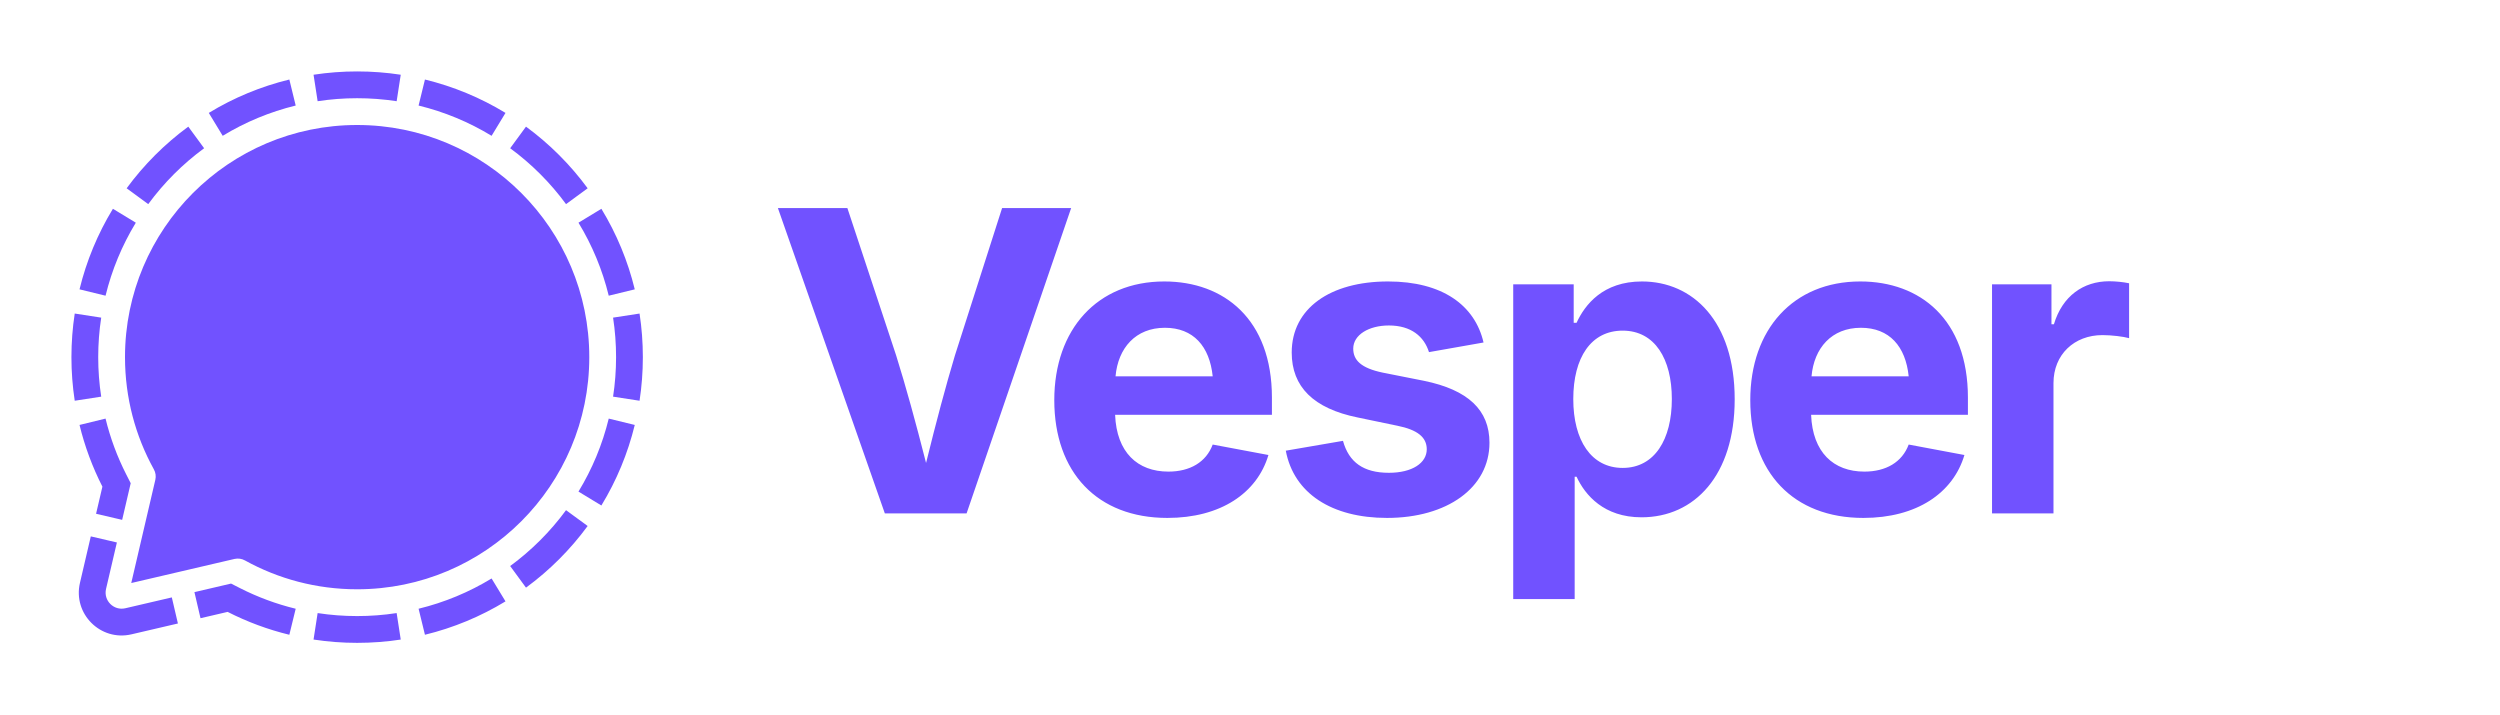
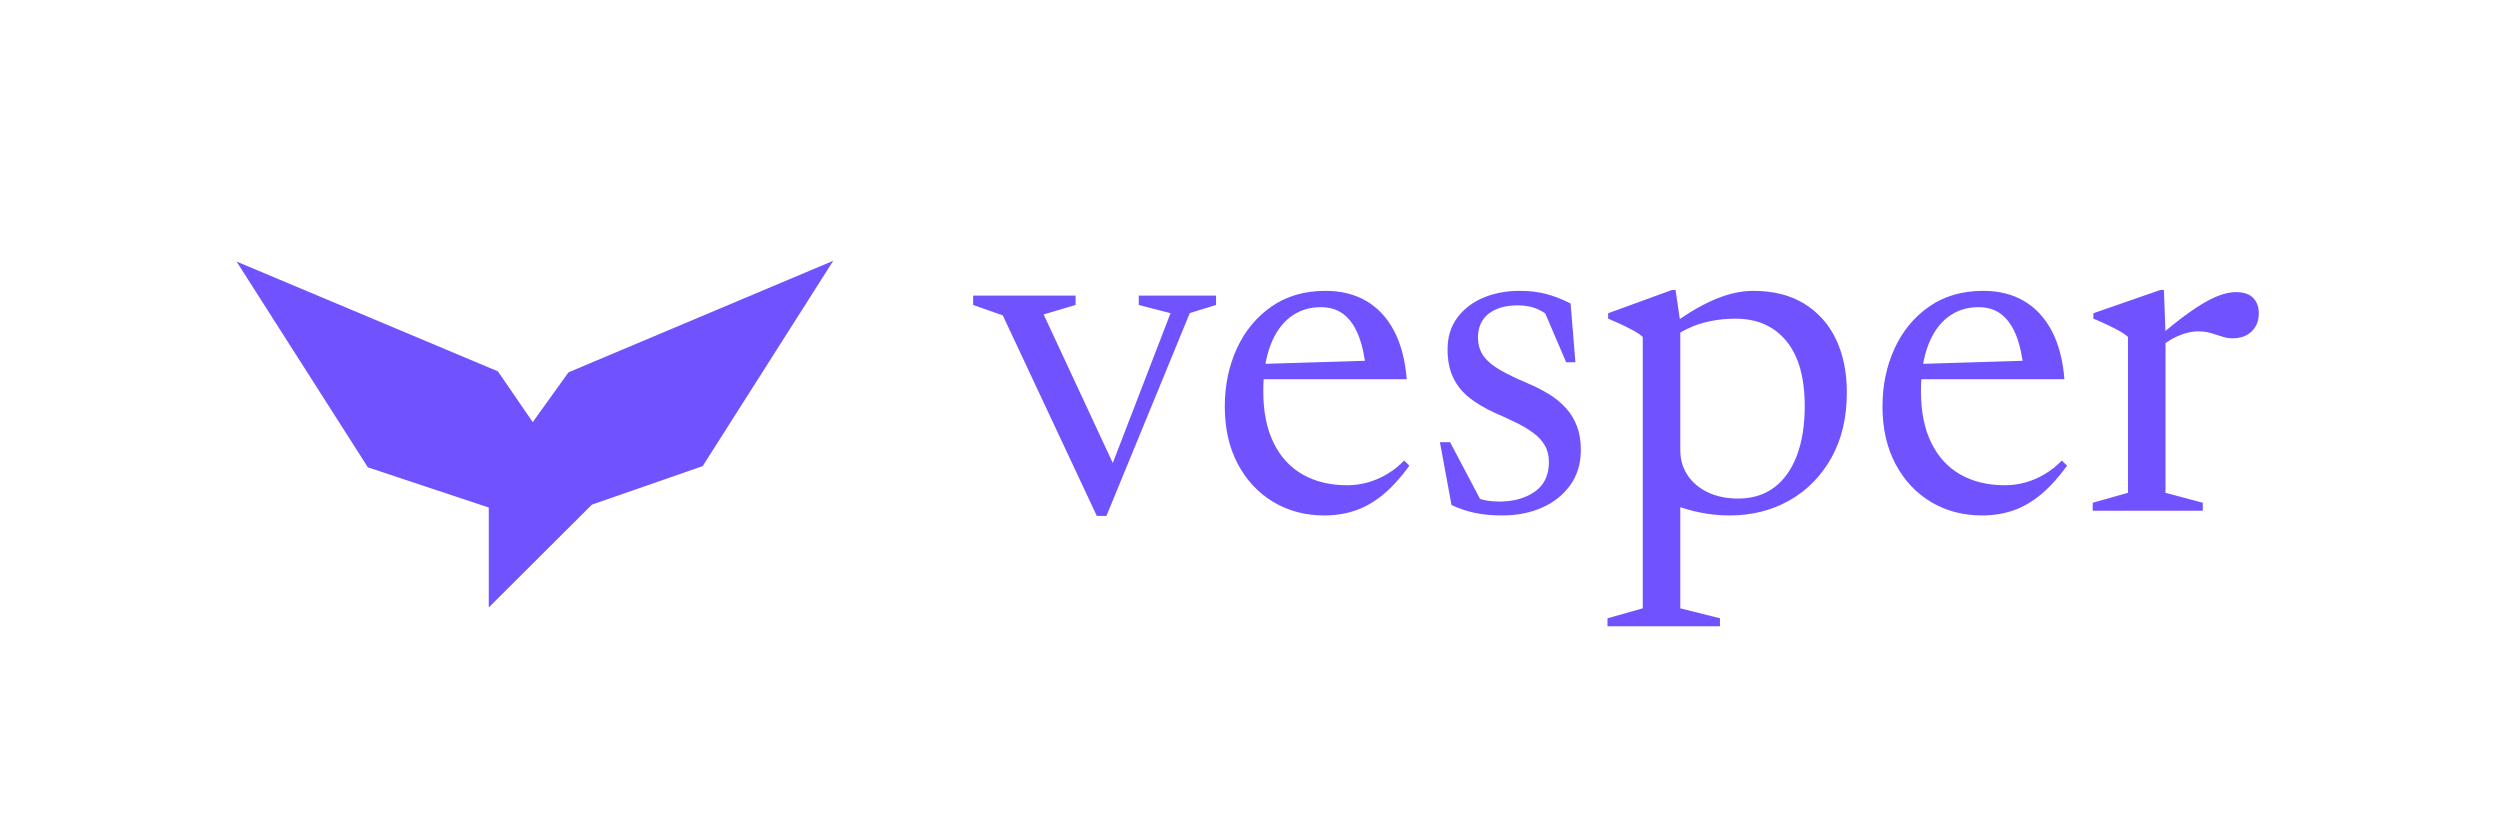
- <svg xmlns="http://www.w3.org/2000/svg" width="560" height="160" viewBox="0 0 560 160">
-   <g fill="#7152FF" transform="translate(16 16)">
-     <path d="M64 0c3.32 0 6.582.253 9.766.74l-.916 5.931A58.5 58.5 0 0 0 64 6c-3.009 0-5.964.23-8.85.67L54.235.74A64.5 64.5 0 0 1 64 0m15.188 1.813-1.424 5.83a57.7 57.7 0 0 1 16.352 6.779l3.115-5.13a63.6 63.6 0 0 0-18.043-7.479m22.635 10.554-3.545 4.84a58.3 58.3 0 0 1 12.514 12.516l4.841-3.546a64.4 64.4 0 0 0-13.81-13.81m16.885 18.403-5.129 3.115a57.7 57.7 0 0 1 6.778 16.351l5.83-1.423a63.6 63.6 0 0 0-7.479-18.044Zm8.552 23.465-5.931.915A58.4 58.4 0 0 1 122 64c0 3.01-.229 5.965-.671 8.85l5.931.916c.487-3.184.74-6.446.74-9.766s-.253-6.581-.74-9.765m-13.681 39.881a57.7 57.7 0 0 0 6.778-16.352l5.83 1.424a63.6 63.6 0 0 1-7.48 18.043zm-2.787 4.162 4.841 3.546a64.4 64.4 0 0 1-13.81 13.809l-3.546-4.841a58.3 58.3 0 0 0 12.515-12.514m-16.677 15.301 3.116 5.129a63.6 63.6 0 0 1-18.044 7.479l-1.423-5.83a57.7 57.7 0 0 0 16.351-6.778m-21.265 7.75.915 5.931c-3.184.487-6.445.74-9.765.74s-6.582-.253-9.766-.74l.916-5.93c2.884.441 5.84.67 8.85.67a58.4 58.4 0 0 0 8.85-.671m-22.614-.971-1.424 5.829a63.5 63.5 0 0 1-13.823-5.125l-6.074 1.418-1.363-5.843 8.208-1.916 1.953.995a57.5 57.5 0 0 0 12.523 4.642m-27.748-2.54 1.363 5.843-10.411 2.43C6.51 127.707.293 121.489 1.91 114.56l2.429-10.411 5.843 1.363-2.43 10.412c-.606 2.598 1.726 4.93 4.324 4.324zm-11.125-17.37L5.52 99.085l1.418-6.074a63.6 63.6 0 0 1-5.125-13.824l5.829-1.423a57.6 57.6 0 0 0 4.642 12.523l.994 1.953zM6.67 72.85l-5.93.915A64.5 64.5 0 0 1 0 64c0-3.32.253-6.582.74-9.766l5.931.916A58.5 58.5 0 0 0 6 64c0 3.01.229 5.966.67 8.85m.973-22.614-5.83-1.424a63.6 63.6 0 0 1 7.48-18.043l5.129 3.115a57.7 57.7 0 0 0-6.779 16.352m9.565-20.513-4.84-3.546a64.4 64.4 0 0 1 13.809-13.81l3.546 4.84a58.3 58.3 0 0 0-12.515 12.515Zm16.677-15.302-3.116-5.129a63.6 63.6 0 0 1 18.044-7.48l1.423 5.83a57.7 57.7 0 0 0-16.351 6.78Z" />
-     <path d="M116 64c0 28.719-23.281 52-52 52-9.11 0-17.672-2.342-25.117-6.457a3.3 3.3 0 0 0-2.351-.341L13.4 114.599l5.397-23.13a3.3 3.3 0 0 0-.34-2.352C14.341 81.671 12 73.109 12 64c0-28.719 23.281-52 52-52s52 23.281 52 52" />
+ <svg xmlns="http://www.w3.org/2000/svg" viewBox="0 0 1162.4 381.2" width="1162.4" height="381.2" role="img" aria-label="Vesper">
+   <g transform="translate(94.59 47.72) scale(0.30825)">
+     <path fill="#7152FF" fill-rule="evenodd" d="M950 238.53L753.07 548.26L585.99 606.34L430.39 761.47L430.39 610.77L248.05 550.15L50 239.73L444.14 405.31L496.73 481.92L550.64 406.8Z" />
  </g>
-   <text x="172" y="115" fill="#7152FF" font-family="Inter, sans-serif" font-size="94" font-weight="700" letter-spacing="-4">Vesper</text>
+   <g transform="translate(453.43 237.46) scale(1 1)">
+     <path fill="#7152FF" d="M99.77 -91.886 61.013 2.42H56.54L12.833 -90.823L-0.953 -95.663V-100.026H46.677V-95.663L31.827 -91.263L65.45 -18.993H62.736L90.823 -91.85L76.046 -95.663V-100.026H111.98V-95.663ZM162.873 -102.226Q173.836 -102.226 181.903 -97.478Q189.97 -92.73 194.773 -83.581Q199.576 -74.433 200.64 -61.16H131.487L131.633 -68.2L189.566 -69.96L181.72 -65.413Q180.84 -74.653 178.328 -81.18Q175.817 -87.706 171.508 -91.171Q167.2 -94.636 160.673 -94.636Q152.57 -94.636 146.557 -90.09Q140.543 -85.543 137.243 -76.835Q133.943 -68.126 133.943 -55.623Q133.943 -41.36 138.728 -31.588Q143.513 -21.817 152.277 -16.83Q161.04 -11.843 173.03 -11.843Q177.833 -11.843 182.453 -13.127Q187.073 -14.41 191.418 -16.977Q195.763 -19.543 199.466 -23.32L201.886 -20.936Q195.946 -12.76 189.841 -7.645Q183.736 -2.53 176.971 -0.165Q170.207 2.2 162.323 2.2Q149.05 2.2 138.582 -4.088Q128.113 -10.377 122.082 -21.762Q116.05 -33.147 116.05 -48.473Q116.05 -63.176 121.642 -75.386Q127.233 -87.596 137.738 -94.911Q148.243 -102.226 162.873 -102.226ZM253.073 -102.226Q259.673 -102.226 265.063 -100.888Q270.453 -99.55 276.833 -96.36L279.07 -69.006H274.78L262.863 -96.836L270.71 -87.376Q266.016 -91.63 261.891 -93.555Q257.766 -95.48 252.377 -95.48Q243.687 -95.48 238.737 -91.593Q233.787 -87.706 233.787 -80.593Q233.787 -75.496 236.353 -71.94Q238.92 -68.383 243.998 -65.468Q249.077 -62.553 256.593 -59.363Q262.24 -57.016 266.841 -54.156Q271.443 -51.296 274.725 -47.648Q278.006 -44 279.803 -39.252Q281.6 -34.503 281.6 -28.27Q281.6 -18.773 276.705 -11.935Q271.81 -5.097 263.56 -1.448Q255.31 2.2 245.007 2.2Q237.967 2.2 232.393 1.027Q226.82 -0.147 221.467 -2.64L216.077 -31.863H220.807L236.72 -1.687L225.94 -9.35Q229.68 -7.333 232.595 -6.215Q235.51 -5.097 238.168 -4.675Q240.826 -4.253 243.576 -4.253Q253.623 -4.253 260.186 -8.855Q266.75 -13.457 266.75 -22.623Q266.75 -27.097 264.88 -30.323Q263.01 -33.55 259.6 -36.098Q256.19 -38.647 251.643 -40.883Q247.096 -43.12 241.78 -45.43Q234.703 -48.62 229.753 -52.543Q224.803 -56.466 222.218 -61.93Q219.633 -67.393 219.633 -74.946Q219.633 -83.636 224.107 -89.705Q228.58 -95.773 236.17 -99Q243.76 -102.226 253.073 -102.226ZM385.696 -48.62Q385.696 -68.603 377.116 -78.943Q368.536 -89.283 353.577 -89.283Q347.27 -89.283 341.55 -88.091Q335.83 -86.9 330.733 -84.406Q325.637 -81.913 321.053 -77.88L320.503 -83.82Q327.03 -88.99 332.805 -92.491Q338.58 -95.993 343.677 -98.156Q348.773 -100.32 353.283 -101.273Q357.793 -102.226 361.716 -102.226Q375.76 -102.226 385.458 -96.268Q395.156 -90.31 400.216 -79.713Q405.276 -69.116 405.276 -55.073Q405.276 -37.29 397.998 -24.438Q390.72 -11.587 378.4 -4.693Q366.08 2.2 350.863 2.2Q345.217 2.2 339.625 1.302Q334.033 0.403 328.35 -1.467Q322.667 -3.337 316.763 -6.417H327.837V45.393L346.28 50.013V53.717H293.993V50.013L310.383 45.393V-80.813Q308.953 -82.133 306.753 -83.38Q304.553 -84.626 301.455 -86.111Q298.357 -87.596 294.287 -89.32V-91.813L323.95 -102.63H325.637L327.837 -87.633V-28.05Q327.837 -21.633 331.21 -16.537Q334.583 -11.44 340.67 -8.543Q346.757 -5.647 354.75 -5.647Q364.577 -5.647 371.47 -10.798Q378.363 -15.95 382.03 -25.612Q385.696 -35.273 385.696 -48.62ZM468.673 -102.226Q479.636 -102.226 487.703 -97.478Q495.77 -92.73 500.573 -83.581Q505.376 -74.433 506.44 -61.16H437.287L437.433 -68.2L495.366 -69.96L487.52 -65.413Q486.64 -74.653 484.128 -81.18Q481.617 -87.706 477.308 -91.171Q473 -94.636 466.473 -94.636Q458.37 -94.636 452.357 -90.09Q446.343 -85.543 443.043 -76.835Q439.743 -68.126 439.743 -55.623Q439.743 -41.36 444.528 -31.588Q449.313 -21.817 458.077 -16.83Q466.84 -11.843 478.83 -11.843Q483.633 -11.843 488.253 -13.127Q492.873 -14.41 497.218 -16.977Q501.563 -19.543 505.266 -23.32L507.686 -20.936Q501.746 -12.76 495.641 -7.645Q489.536 -2.53 482.771 -0.165Q476.007 2.2 468.123 2.2Q454.85 2.2 444.382 -4.088Q433.913 -10.377 427.882 -21.762Q421.85 -33.147 421.85 -48.473Q421.85 -63.176 427.442 -75.386Q433.033 -87.596 443.538 -94.911Q454.043 -102.226 468.673 -102.226ZM586.19 -101.64Q591.543 -101.64 594.183 -98.963Q596.823 -96.286 596.823 -91.813Q596.823 -86.57 593.505 -83.361Q590.187 -80.153 584.613 -80.153Q582.193 -80.153 579.755 -80.978Q577.317 -81.803 574.603 -82.591Q571.89 -83.38 568.627 -83.38Q565.877 -83.38 562.87 -82.518Q559.863 -81.656 556.967 -80.116Q554.07 -78.576 551.613 -76.486L550 -80.666Q557.077 -86.79 562.595 -90.823Q568.113 -94.856 572.403 -97.24Q576.693 -99.623 580.067 -100.631Q583.44 -101.64 586.19 -101.64ZM553.447 -82.06V-8.323L570.79 -3.703V0.0H519.603V-3.703L535.993 -8.323V-80.813Q534.563 -82.133 532.363 -83.38Q530.163 -84.626 527.065 -86.111Q523.967 -87.596 519.897 -89.32V-91.813L551.027 -102.63H552.713Z" />
+   </g>
</svg>
